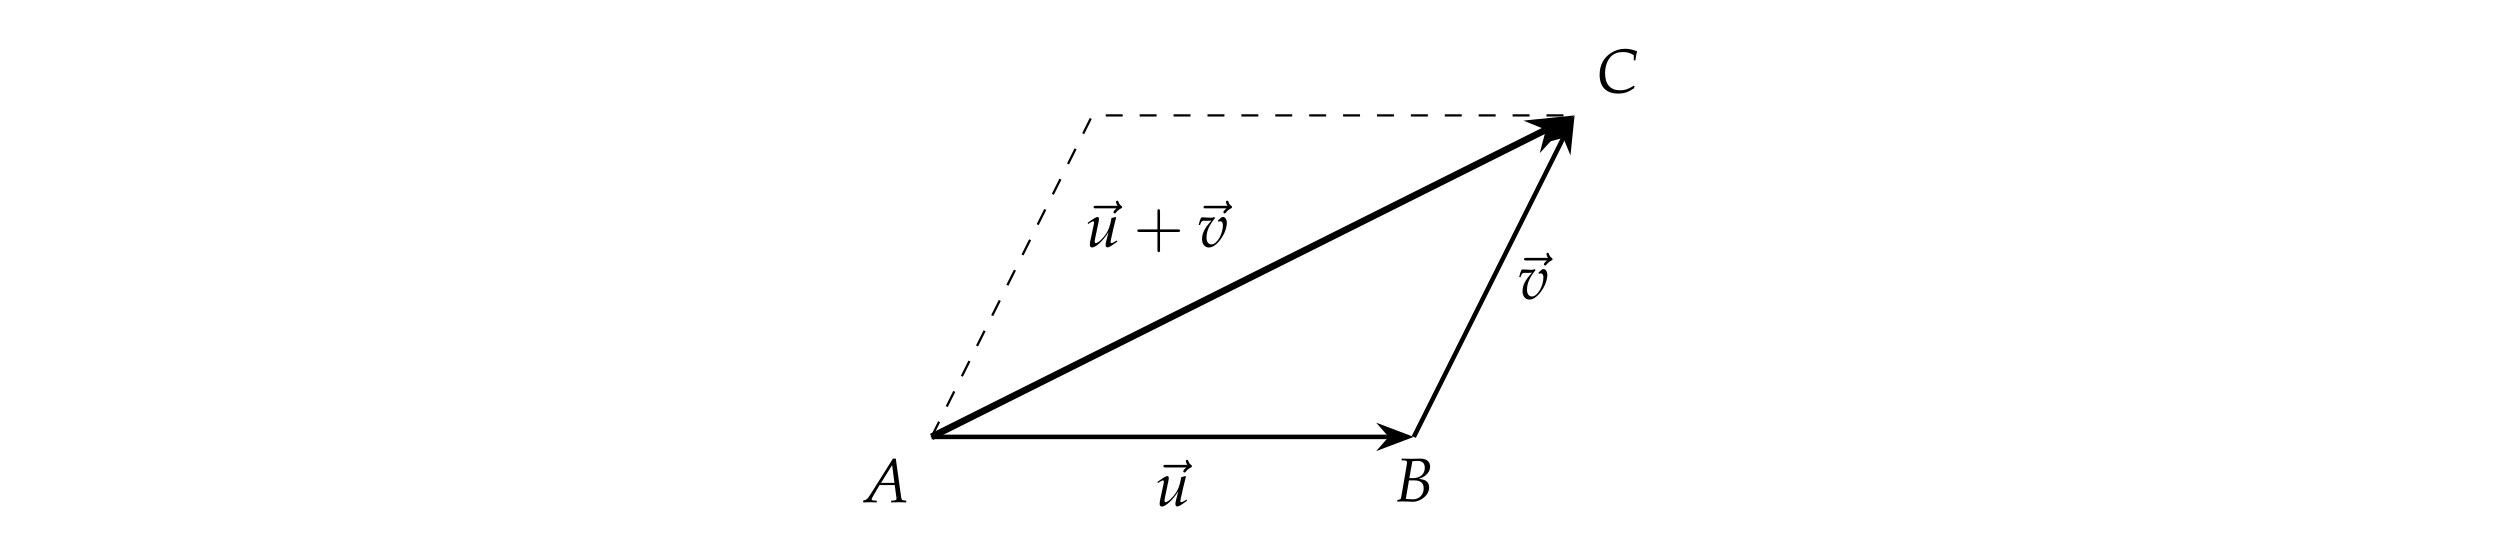
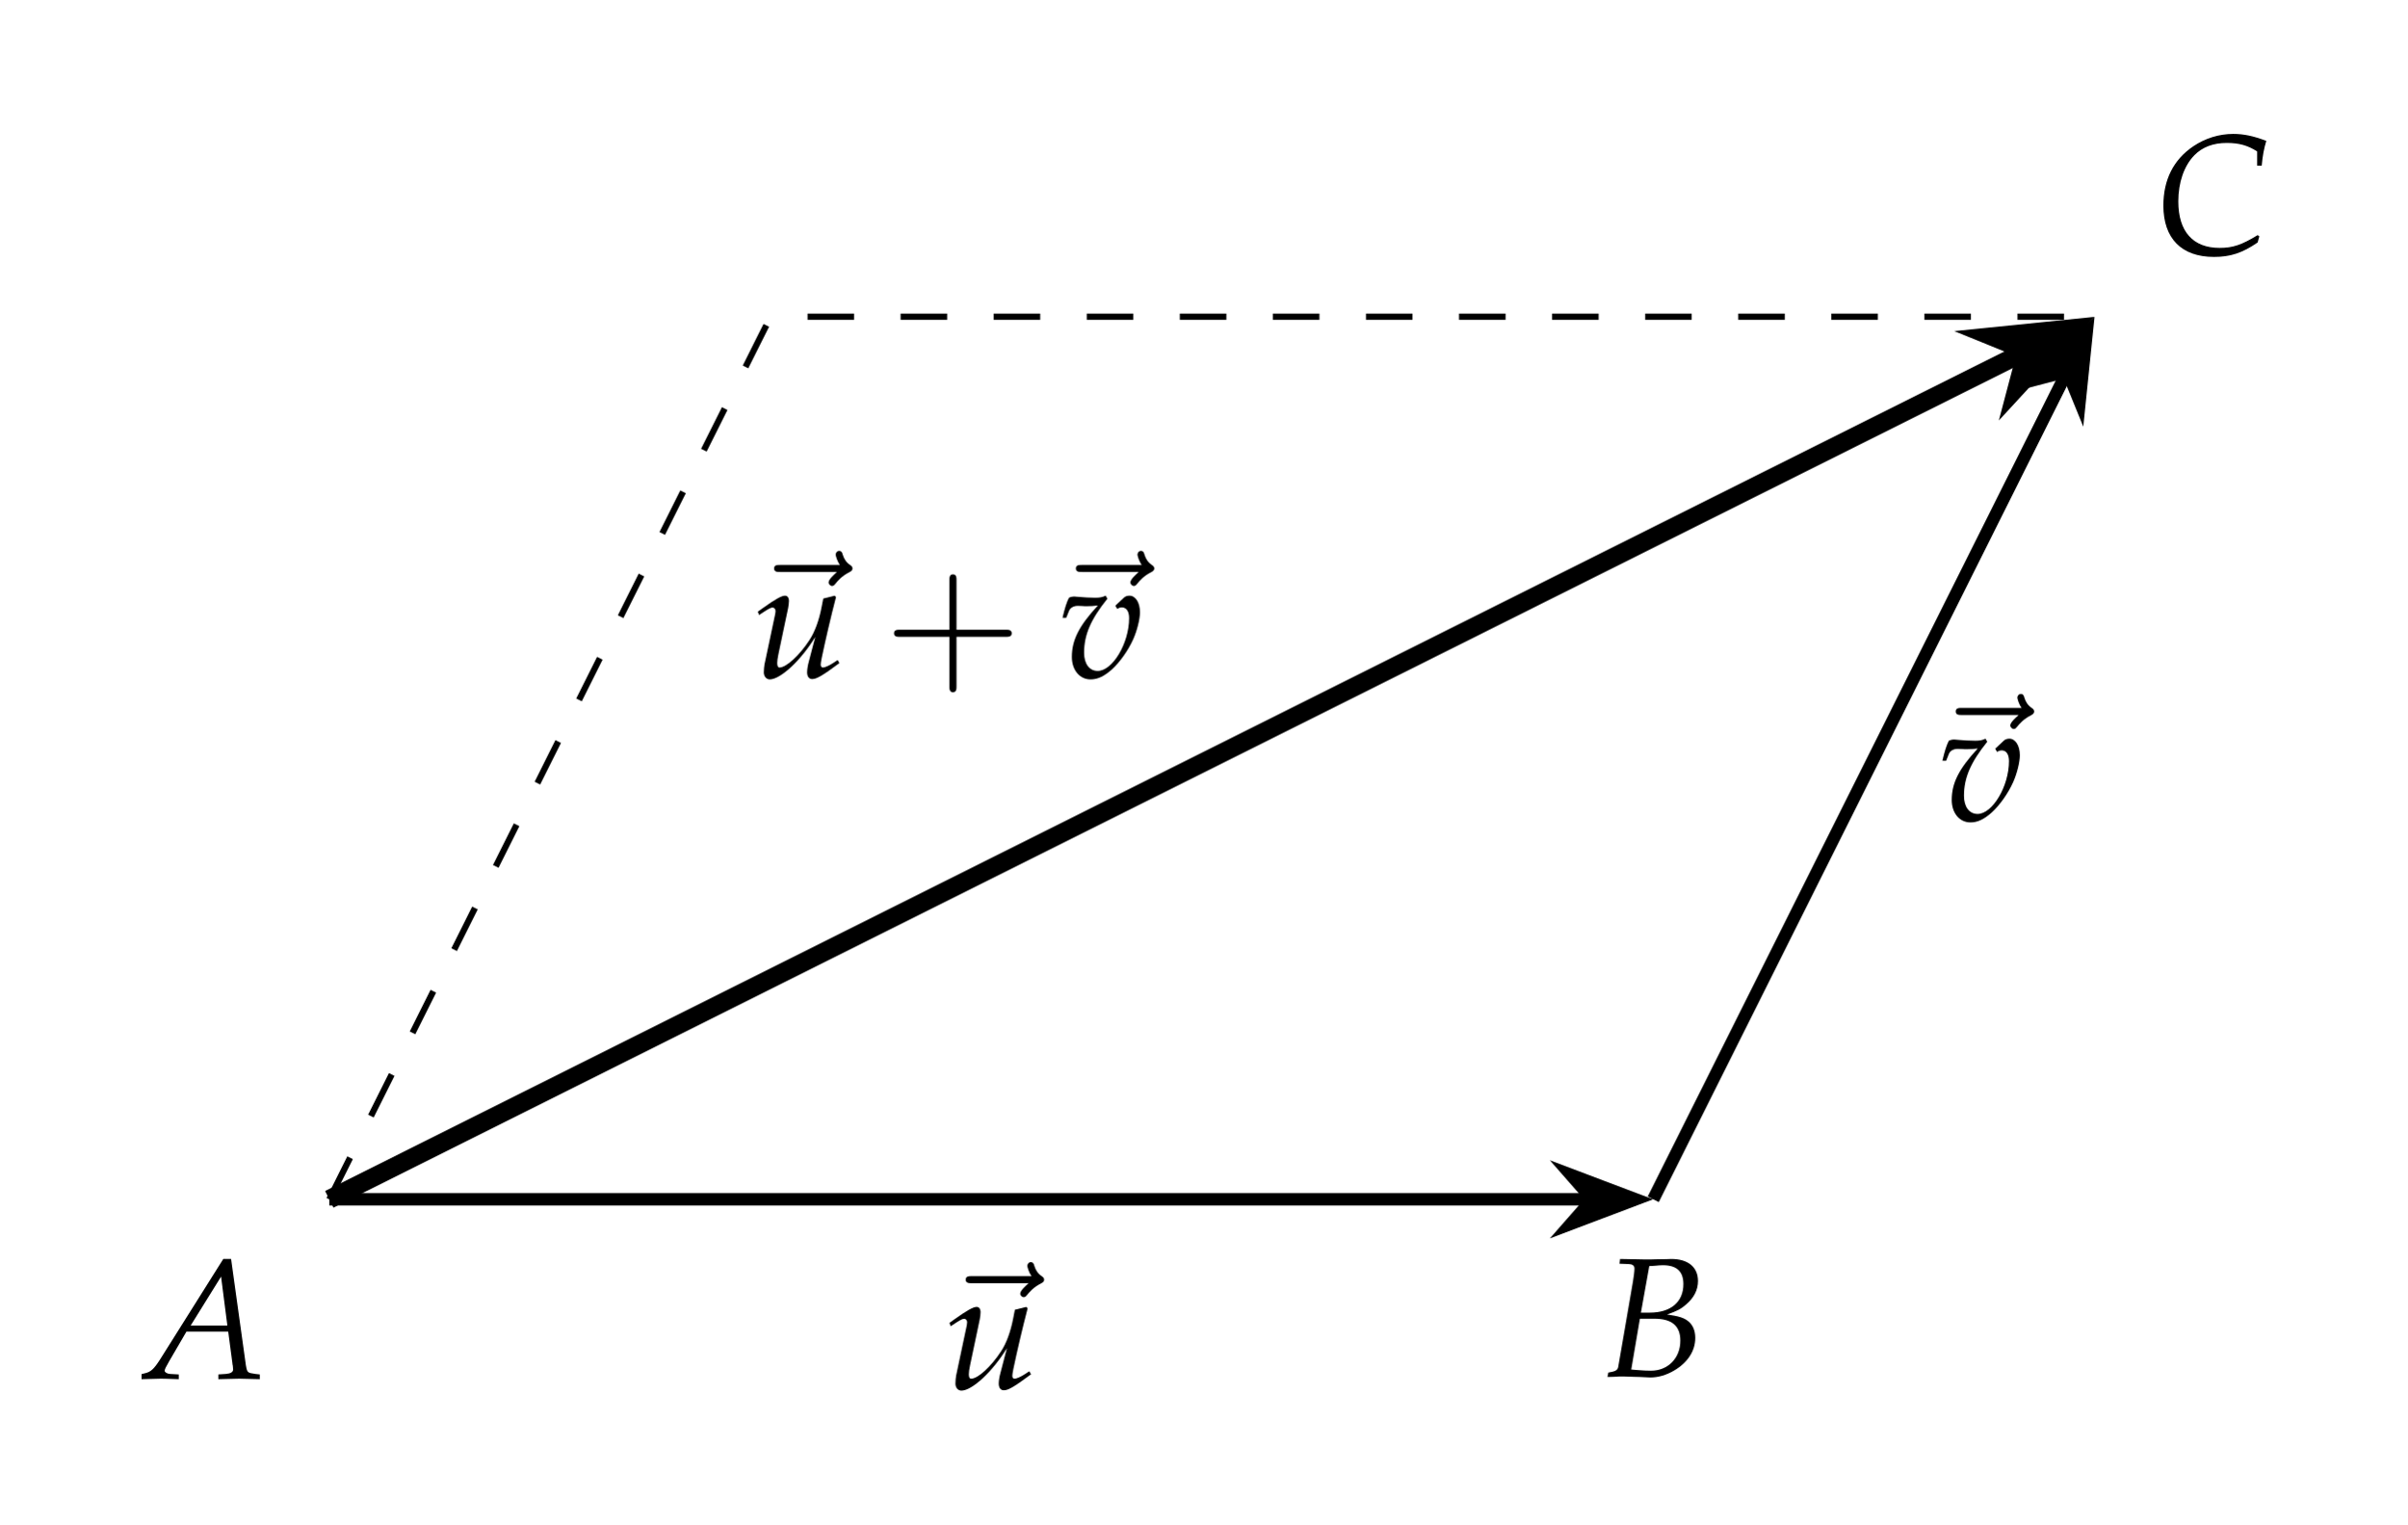
- <svg xmlns="http://www.w3.org/2000/svg" xmlns:xlink="http://www.w3.org/1999/xlink" version="1.1" width="440.829" height="97.926" viewBox="0 0 440.829 97.926">
+ <svg xmlns="http://www.w3.org/2000/svg" xmlns:xlink="http://www.w3.org/1999/xlink" version="1.1" width="154.6" height="97.926" viewBox="0 0 154.6 97.926">
  <defs>
    <path id="font_1_1" d="M.537 .595C.523 .582 .49 .554 .49 .536 .49 .526 .5 .516 .51 .516 .519 .516 .524 .523 .529 .529 .541 .544 .564 .572 .608 .594 .615 .598 .625 .603 .625 .615 .625 .625 .618 .63 .611 .635 .589 .65 .578 .668 .57 .692 .568 .701 .564 .714 .55 .714 .536 .714 .53 .701 .53 .693 .53 .688 .538 .656 .554 .635H.217C.2 .635 .182 .635 .182 .615 .182 .595 .2 .595 .217 .595H.537Z" />
    <path id="font_2_14" d="M.333 .097C.326 .073 .322 .046 .322 .031 .322 .006 .333-.009 .352-.009 .378-.009 .414 .012 .512 .085L.502 .103 .476 .086C.452 .07 .426 .059 .415 .059 .407 .059 .402 .066 .402 .076 .402 .084 .404 .095 .407 .11L.408 .116C.431 .225 .462 .358 .492 .473L.485 .482 .417 .465 .407 .414C.392 .336 .367 .268 .336 .221 .277 .13 .199 .059 .159 .059 .151 .059 .146 .068 .146 .085 .146 .099 .148 .112 .153 .137L.21 .408C.213 .424 .215 .438 .215 .451 .215 .47 .206 .482 .192 .482 .172 .482 .134 .461 .06 .408L.032 .388 .039 .368 .071 .389C.099 .407 .11 .412 .119 .412 .128 .412 .136 .403 .136 .392 .136 .388 .135 .378 .134 .374L.071 .077C.069 .068 .067 .044 .067 .03 .067 .007 .082-.011 .102-.011 .165-.011 .286 .101 .37 .239L.333 .097Z" />
    <path id="font_2_15" d="M.332 .423 .343 .404C.352 .41 .361 .413 .37 .413 .397 .413 .413 .39 .413 .35 .413 .202 .316 .039 .228 .039 .179 .039 .148 .081 .148 .146 .148 .251 .187 .342 .285 .464L.275 .482C.255 .473 .242 .47 .214 .47 .186 .47 .144 .472 .115 .475L.103 .476C.097 .477 .092 .477 .091 .477 .079 .477 .07 .475 .059 .47 .045 .443 .034 .407 .021 .352H.043L.06 .394C.067 .411 .087 .422 .111 .422 .116 .422 .125 .422 .138 .421 .146 .42 .153 .42 .166 .42 .187 .42 .203 .421 .229 .424 .118 .304 .076 .221 .076 .121 .076 .044 .122-.011 .186-.011 .228-.011 .266 .007 .312 .048 .359 .091 .407 .158 .438 .227 .46 .277 .477 .344 .477 .384 .477 .441 .451 .482 .415 .482 .402 .482 .39 .478 .382 .47L.332 .423Z" />
    <path id="font_3_3" d="M.409 .23H.688C.702 .23 .721 .23 .721 .25 .721 .27 .702 .27 .688 .27H.409V.55C.409 .564 .409 .583 .389 .583 .369 .583 .369 .564 .369 .55V.27H.089C.075 .27 .056 .27 .056 .25 .056 .23 .075 .23 .089 .23H.369V-.05C.369-.064 .369-.083 .389-.083 .409-.083 .409-.064 .409-.05V.23Z" />
    <path id="font_2_18" d="M.462 .705 .089 .112C.053 .056 .035 .04 .001 .032L-.019 .027V-.003C.073 0 .073 0 .093 0 .112 0 .114 0 .2-.003V.025L.148 .028C.132 .029 .117 .038 .117 .047 .117 .055 .124 .069 .143 .102L.245 .277H.491L.516 .089V.086C.516 .085 .517 .082 .518 .077 .519 .069 .52 .059 .52 .055 .52 .039 .505 .03 .477 .028L.433 .025V-.003C.535 0 .535 0 .555 0 .575 0 .575 0 .677-.003V.025L.651 .028C.604 .035 .603 .035 .595 .08L.508 .705H.462M.449 .601 .486 .313H.27L.449 .601Z" />
    <path id="font_2_1" d="M.097 .664 .15 .662C.174 .661 .185 .653 .185 .635 .185 .621 .181 .589 .176 .559L.089 .055C.085 .037 .073 .03 .031 .023L.026-.003 .063-.002C.09 0 .105 0 .117 0 .128 0 .154-.001 .18-.002L.217-.003 .237-.004C.256-.005 .269-.006 .277-.006 .325-.006 .373 .008 .42 .036 .499 .083 .543 .151 .543 .227 .543 .27 .529 .303 .502 .325 .476 .346 .446 .355 .377 .365 .434 .385 .459 .397 .49 .425 .536 .464 .559 .511 .559 .562 .559 .644 .501 .692 .401 .692 .399 .692 .389 .692 .374 .691L.311 .69C.299 .689 .263 .689 .251 .689 .232 .689 .201 .69 .152 .691L.1 .692 .097 .664M.217 .34H.302C.405 .34 .455 .298 .455 .211 .455 .108 .382 .034 .282 .034 .262 .034 .233 .035 .2 .038 .194 .039 .182 .04 .166 .041L.217 .34M.272 .65C.283 .65 .285 .651 .306 .652 .327 .654 .34 .655 .352 .655 .433 .655 .473 .619 .473 .544 .473 .439 .399 .376 .275 .376H.223L.272 .65Z" />
    <path id="font_2_2" d="M.597 .519H.624C.629 .576 .637 .619 .651 .665 .575 .694 .518 .706 .456 .706 .374 .706 .292 .681 .222 .634 .105 .555 .045 .437 .045 .284 .045 .09 .152-.018 .343-.018 .439-.018 .51 .005 .6 .067L.61 .103 .6 .11C.506 .053 .454 .035 .376 .035 .219 .035 .133 .131 .133 .309 .133 .42 .167 .519 .228 .581 .275 .629 .339 .653 .418 .653 .489 .653 .541 .639 .597 .603V.519Z" />
  </defs>
-   <path transform="matrix(1,0,0,-1,164.262,77.038)" stroke-width=".797" stroke-linecap="butt" stroke-miterlimit="10" stroke-linejoin="miter" fill="none" stroke="#000000" d="M0 0H80.93" />
-   <path transform="matrix(1,0,0,-1,242.727,77.038)" d="M5.44 0 1.287 1.571 2.664 0 1.287-1.571Z" />
-   <path transform="matrix(1,0,0,-1,242.727,77.038)" stroke-width=".797" stroke-linecap="butt" stroke-miterlimit="10" stroke-linejoin="miter" fill="none" stroke="#000000" d="M5.44 0 1.287 1.571 2.664 0 1.287-1.571Z" />
-   <use data-text="⃗" xlink:href="#font_1_1" transform="matrix(11.3673,0,0,-11.3673,203.072,89.189)" />
-   <use data-text="u" xlink:href="#font_2_14" transform="matrix(10.9091,0,0,-10.9091,203.748,89.205)" />
-   <path transform="matrix(1,0,0,-1,164.262,77.038)" stroke-width=".797" stroke-linecap="butt" stroke-miterlimit="10" stroke-linejoin="miter" fill="none" stroke="#000000" d="M85.04 0 111.549 53.017" />
-   <path transform="matrix(.44717,-.89436,-.89436,-.44717,274.7089,26.22521)" d="M5.44 0 1.287 1.571 2.664 0 1.287-1.571Z" />
-   <path transform="matrix(.44717,-.89436,-.89436,-.44717,274.7089,26.22521)" stroke-width=".797" stroke-linecap="butt" stroke-miterlimit="10" stroke-linejoin="miter" fill="none" stroke="#000000" d="M5.44 0 1.287 1.571 2.664 0 1.287-1.571Z" />
-   <use data-text="⃗" xlink:href="#font_1_1" transform="matrix(11.3673,0,0,-11.3673,266.663,52.69)" />
-   <use data-text="v" xlink:href="#font_2_15" transform="matrix(10.9091,0,0,-10.9091,267.645,52.706)" />
-   <path transform="matrix(1,0,0,-1,164.262,77.038)" stroke-width="1.196" stroke-linecap="butt" stroke-miterlimit="10" stroke-linejoin="miter" fill="none" stroke="#000000" d="M0 0 108.775 54.388" />
-   <path transform="matrix(.89436,-.44717,-.44717,-.89436,270.1646,24.08665)" d="M6.666 0 1.93 1.796 3.511 0 1.93-1.796Z" />
-   <path transform="matrix(.89436,-.44717,-.44717,-.89436,270.1646,24.08665)" stroke-width="1.196" stroke-linecap="butt" stroke-miterlimit="10" stroke-linejoin="miter" fill="none" stroke="#000000" d="M6.666 0 1.93 1.796 3.511 0 1.93-1.796Z" />
-   <use data-text="⃗" xlink:href="#font_1_1" transform="matrix(11.3673,0,0,-11.3673,190.764,43.503)" />
-   <use data-text="u" xlink:href="#font_2_14" transform="matrix(10.9091,0,0,-10.9091,191.44,43.51999)" />
-   <use data-text="+" xlink:href="#font_3_3" transform="matrix(11.3673,0,0,-11.3673,199.9,43.51999)" />
-   <use data-text="⃗" xlink:href="#font_1_1" transform="matrix(11.3673,0,0,-11.3673,210.148,43.503)" />
-   <use data-text="v" xlink:href="#font_2_15" transform="matrix(10.9091,0,0,-10.9091,211.13,43.51999)" />
-   <path transform="matrix(1,0,0,-1,164.262,77.038)" stroke-width=".399" stroke-linecap="butt" stroke-dasharray="2.989,2.989" stroke-miterlimit="10" stroke-linejoin="miter" fill="none" stroke="#000000" d="M0 0 28.347 56.694H113.387" />
-   <use data-text="A" xlink:href="#font_2_18" transform="matrix(10.9091,0,0,-10.9091,152.414,88.55901)" />
-   <use data-text="B" xlink:href="#font_2_1" transform="matrix(10.9091,0,0,-10.9091,246.077,88.417)" />
-   <use data-text="C" xlink:href="#font_2_2" transform="matrix(10.9091,0,0,-10.9091,281.575,16.303)" />
+   <path transform="matrix(1,0,0,-1,21.147,77.038)" stroke-width=".797" stroke-linecap="butt" stroke-miterlimit="10" stroke-linejoin="miter" fill="none" stroke="#000000" d="M0 0H80.93" />
+   <path transform="matrix(1,0,0,-1,99.61199,77.038)" d="M5.44 0 1.287 1.571 2.664 0 1.287-1.571Z" />
+   <path transform="matrix(1,0,0,-1,99.61199,77.038)" stroke-width=".797" stroke-linecap="butt" stroke-miterlimit="10" stroke-linejoin="miter" fill="none" stroke="#000000" d="M5.44 0 1.287 1.571 2.664 0 1.287-1.571Z" />
+   <use data-text="⃗" xlink:href="#font_1_1" transform="matrix(11.3673,0,0,-11.3673,59.958,89.189)" />
+   <use data-text="u" xlink:href="#font_2_14" transform="matrix(10.9091,0,0,-10.9091,60.634,89.205)" />
+   <path transform="matrix(1,0,0,-1,21.147,77.038)" stroke-width=".797" stroke-linecap="butt" stroke-miterlimit="10" stroke-linejoin="miter" fill="none" stroke="#000000" d="M85.04 0 111.549 53.017" />
+   <path transform="matrix(.44717,-.89436,-.89436,-.44717,131.5939,26.22521)" d="M5.44 0 1.287 1.571 2.664 0 1.287-1.571Z" />
+   <path transform="matrix(.44717,-.89436,-.89436,-.44717,131.5939,26.22521)" stroke-width=".797" stroke-linecap="butt" stroke-miterlimit="10" stroke-linejoin="miter" fill="none" stroke="#000000" d="M5.44 0 1.287 1.571 2.664 0 1.287-1.571Z" />
+   <use data-text="⃗" xlink:href="#font_1_1" transform="matrix(11.3673,0,0,-11.3673,123.549,52.69)" />
+   <use data-text="v" xlink:href="#font_2_15" transform="matrix(10.9091,0,0,-10.9091,124.53,52.706)" />
+   <path transform="matrix(1,0,0,-1,21.147,77.038)" stroke-width="1.196" stroke-linecap="butt" stroke-miterlimit="10" stroke-linejoin="miter" fill="none" stroke="#000000" d="M0 0 108.775 54.388" />
+   <path transform="matrix(.89436,-.44717,-.44717,-.89436,127.0496,24.08665)" d="M6.666 0 1.93 1.796 3.511 0 1.93-1.796Z" />
+   <path transform="matrix(.89436,-.44717,-.44717,-.89436,127.0496,24.08665)" stroke-width="1.196" stroke-linecap="butt" stroke-miterlimit="10" stroke-linejoin="miter" fill="none" stroke="#000000" d="M6.666 0 1.93 1.796 3.511 0 1.93-1.796Z" />
+   <use data-text="⃗" xlink:href="#font_1_1" transform="matrix(11.3673,0,0,-11.3673,47.649,43.503)" />
+   <use data-text="u" xlink:href="#font_2_14" transform="matrix(10.9091,0,0,-10.9091,48.326,43.51999)" />
+   <use data-text="+" xlink:href="#font_3_3" transform="matrix(11.3673,0,0,-11.3673,56.785,43.51999)" />
+   <use data-text="⃗" xlink:href="#font_1_1" transform="matrix(11.3673,0,0,-11.3673,67.033,43.503)" />
+   <use data-text="v" xlink:href="#font_2_15" transform="matrix(10.9091,0,0,-10.9091,68.015,43.51999)" />
+   <path transform="matrix(1,0,0,-1,21.147,77.038)" stroke-width=".399" stroke-linecap="butt" stroke-dasharray="2.989,2.989" stroke-miterlimit="10" stroke-linejoin="miter" fill="none" stroke="#000000" d="M0 0 28.347 56.694H113.387" />
+   <use data-text="A" xlink:href="#font_2_18" transform="matrix(10.9091,0,0,-10.9091,9.299,88.55901)" />
+   <use data-text="B" xlink:href="#font_2_1" transform="matrix(10.9091,0,0,-10.9091,102.963,88.417)" />
+   <use data-text="C" xlink:href="#font_2_2" transform="matrix(10.9091,0,0,-10.9091,138.461,16.303)" />
</svg>
